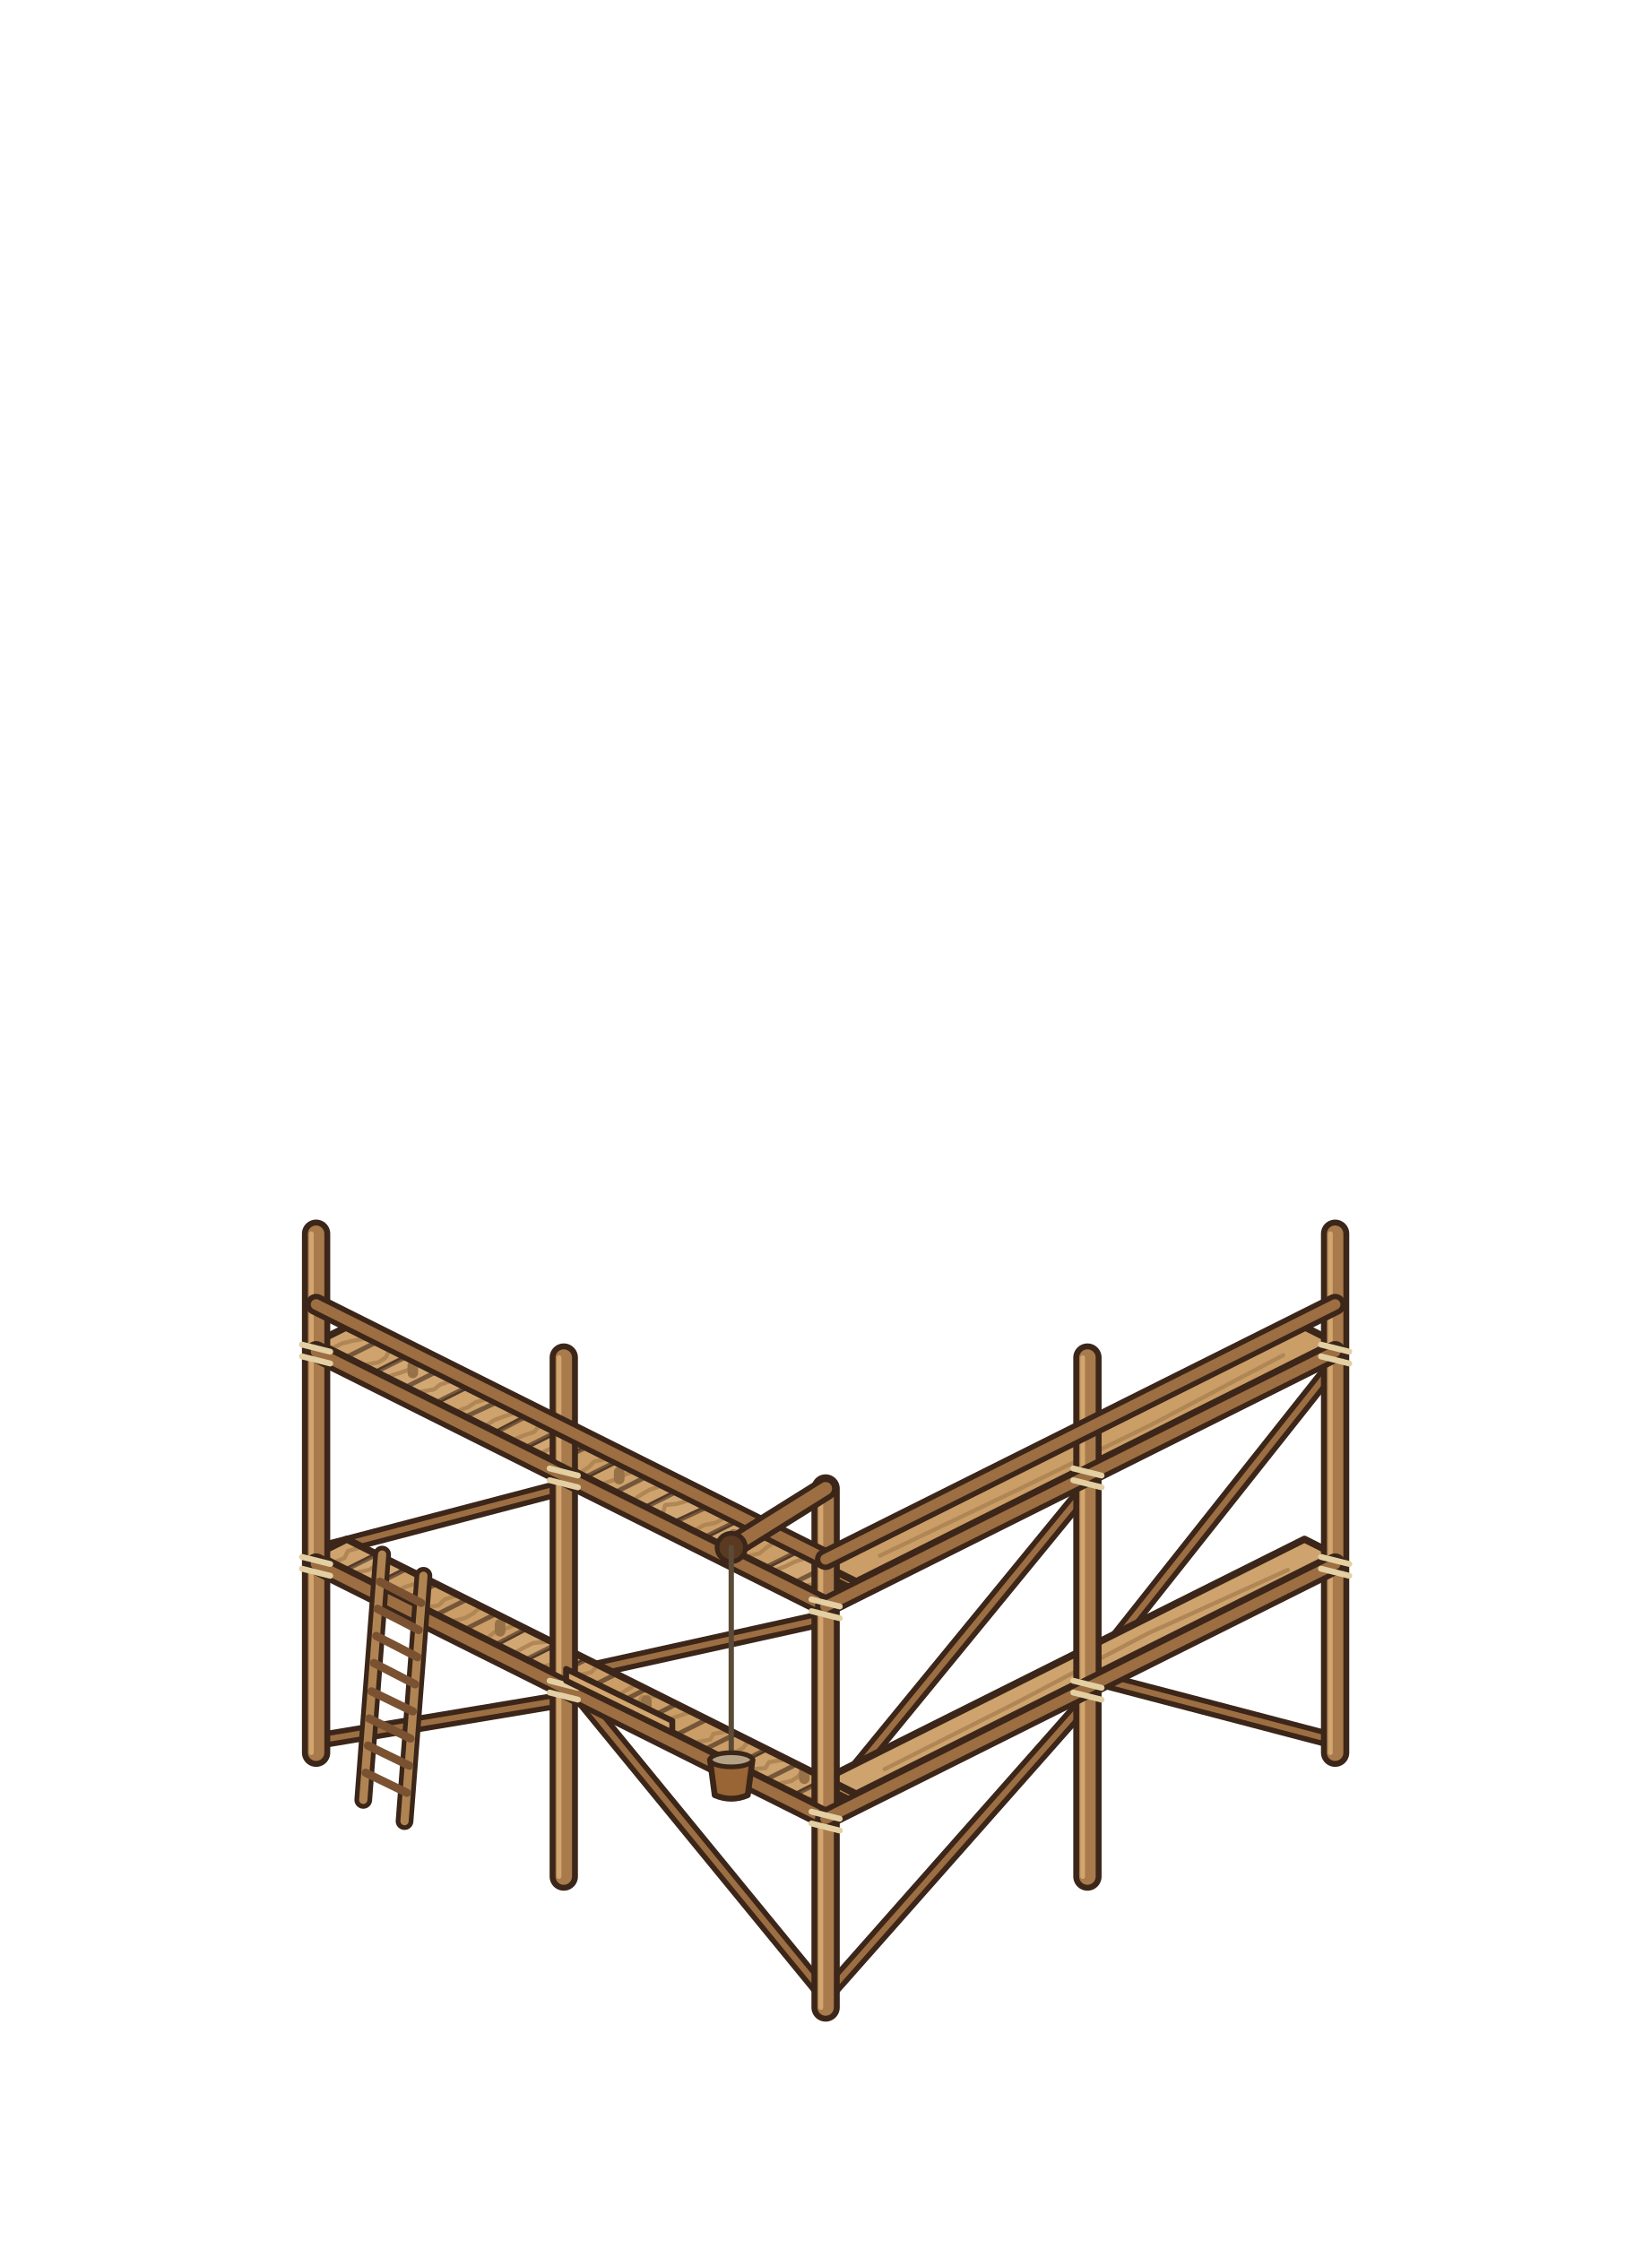
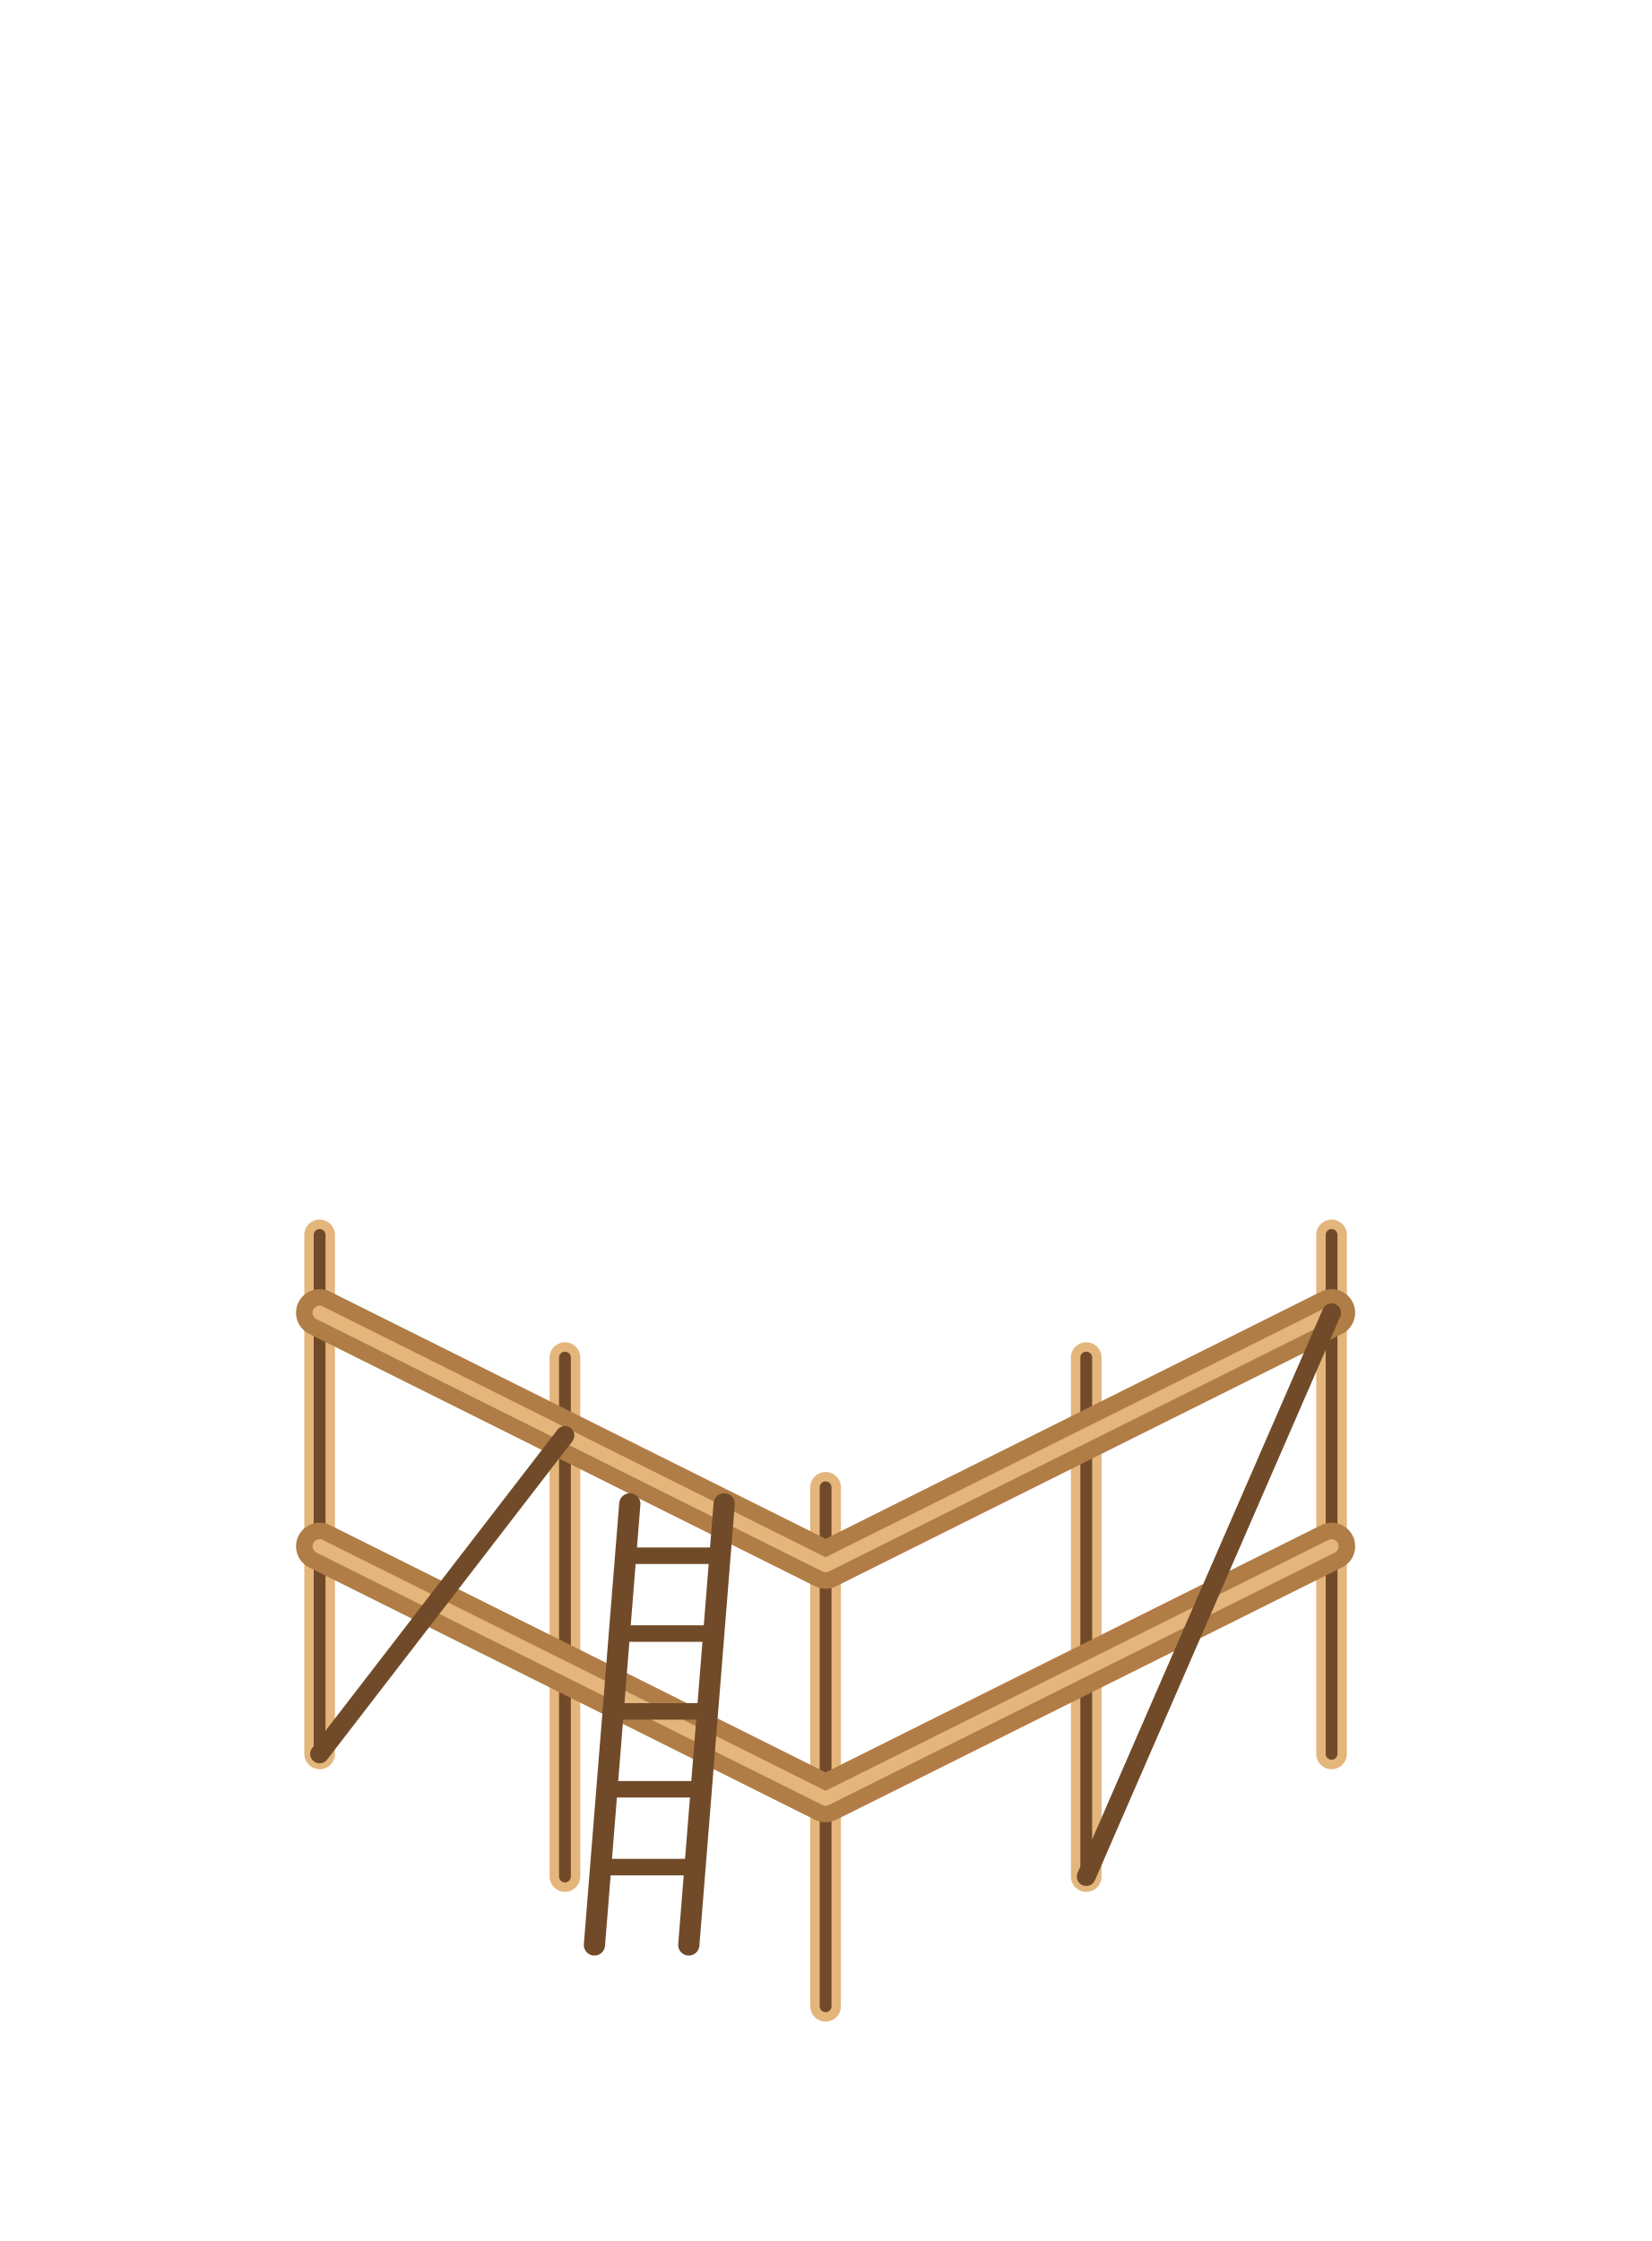
<svg xmlns="http://www.w3.org/2000/svg" viewBox="-70 -122 140 190" width="280" height="380">
-   <g stroke-linejoin="round" stroke-linecap="round">
-     <defs />
-     <path d="M-43.2 25.6l21-3.5" fill="none" stroke="#3B2619" stroke-width="1.4" />
-     <path d="M-43.2 25.6l21-3.5" fill="none" stroke="#9C6E42" stroke-width="0.5" />
-     <path d="M-43.2 9.6l21-5.5" fill="none" stroke="#3B2619" stroke-width="1.4" />
-     <path d="M-43.2 9.6l21-5.5" fill="none" stroke="#9C6E42" stroke-width="0.5" />
-     <path d="M-22.2 20.1l22.2 27.1" fill="none" stroke="#3B2619" stroke-width="1.4" />
-     <path d="M-22.2 20.1l22.2 27.1" fill="none" stroke="#9C6E42" stroke-width="0.5" />
-     <path d="M-22.2 20.1l22.2-4.9" fill="none" stroke="#3B2619" stroke-width="1.4" />
-     <path d="M-22.2 20.1l22.2-4.9" fill="none" stroke="#9C6E42" stroke-width="0.5" />
-     <path d="M0 47.2l22.2-25.1" fill="none" stroke="#3B2619" stroke-width="1.4" />
-     <path d="M0 47.2l22.2-25.1" fill="none" stroke="#9C6E42" stroke-width="0.5" />
-     <path d="M0 31.2l22.2-27.1" fill="none" stroke="#3B2619" stroke-width="1.4" />
-     <path d="M0 31.2l22.2-27.1" fill="none" stroke="#9C6E42" stroke-width="0.5" />
-     <path d="M22.2 20.1l21 5.5" fill="none" stroke="#3B2619" stroke-width="1.4" />
-     <path d="M22.2 20.1l21 5.5" fill="none" stroke="#9C6E42" stroke-width="0.5" />
-     <path d="M22.2 20.1l21-26.5" fill="none" stroke="#3B2619" stroke-width="1.4" />
-     <path d="M22.2 20.1l21-26.5" fill="none" stroke="#9C6E42" stroke-width="0.5" />
-     <path d="M0 32.2l2.6-1.3 0-.8-2.6 1.3z" fill="#8A653B" />
-     <path d="M0 32.2l2.6-1.3 0-.8-2.6 1.3z" fill="none" stroke="#3B2619" stroke-width="0.6" />
-     <path d="M-43.2 10.6l43.2 21.6 0-.8-43.2-21.6z" fill="#B5874F" />
-     <path d="M-43.2 10.6l43.2 21.6 0-.8-43.2-21.6z" fill="none" stroke="#3B2619" stroke-width="0.6" />
-     <g stroke="#3B2619" stroke-width="0.4" stroke-opacity="0.6">
-       <path d="M-43.2 9.8l2.5 1.3 2.6-1.3-2.5-1.3zm17.8 8.9l2.5 1.3 2.6-1.3-2.5-1.3zm17.8 8.9l2.5 1.3 2.6-1.3-2.5-1.3zm2.5 1.3l2.6 1.2 2.6-1.3-2.6-1.2z" fill="#CEA36D" />
-       <path d="M-40.7 11.1l2.6 1.2 2.6-1.3-2.6-1.2zm12.8 6.3l2.5 1.3 2.6-1.3-2.6-1.3z" fill="#D1A874" />
-       <path d="M-38.1 12.3l2.5 1.3 2.6-1.3-2.5-1.3zm2.5 1.3l2.6 1.3 2.6-1.3-2.6-1.3zm2.6 1.3l2.5 1.2 2.6-1.3-2.5-1.2zm2.5 1.2l2.6 1.3 2.5-1.3-2.5-1.3zm7.6 3.9l2.6 1.2 2.6-1.3-2.6-1.2zm2.6 1.2l2.5 1.3 2.6-1.3-2.5-1.3zm2.5 1.3l2.5 1.3 2.6-1.3-2.5-1.3zm2.5 1.3l2.6 1.3 2.6-1.3-2.6-1.3zm2.6 1.3l2.5 1.2 2.6-1.3-2.5-1.2zm2.5 1.2l2.6 1.3 2.6-1.3-2.6-1.3zm7.7 3.8l2.5 1.3 2.6-1.3-2.5-1.3z" fill="#CB9E67" />
-     </g>
-     <path d="M-41.5 10.4l.7-.3 .3-.6 1-.3m-.2 2.1l1-.2 .6-.4 .8-.3m1 2.7l.5-.5 .9-.3 .8-.3m.2 2.3l1.1-.2 .5-.5 .9-.3m-.1 2.1l.9-.2 .7-.4 .6-.5m.6 2.6l.6-.5 .9-.3 .8-.3m.1 2.3l.7-.4 .8-.4 1.1-.1m-.2 2.1l.9-.3 .6-.5 .9-.2m-.3 2l.9-.3 1-.2 .5-.5m1.3 2.8l.6-.4 .6-.4 .7-.4m-.3 2l.6-.4 .3-.6 1.2-.1m.4 2.4l.6-.4 .9-.3 .9-.3m.7 2.5l1.1-.2 .3-.5 1.1-.2m-.3 2.1l1-.3 .7-.4 .4-.5m.3 2.3l1.2-.1 .3-.5 1.2-.2m-.3 2l1-.2 .6-.4 .4-.5m.5 2.4l1.1-.2 .3-.6 1.1-.1" fill="none" stroke="#B08655" stroke-width="0.35" />
-     <path d="M-27.6 15.7V16.3M-15.2 22.2V22.8M-1.8 28.2V28.8" fill="none" stroke="#977148" stroke-width="0.9" />
-     <path d="M-43.2 9.8l43.2 21.6 2.6-1.3-43.2-21.6z" fill="none" stroke="#3B2619" stroke-width="0.6" />
-     <path d="M2.6 30.9l40.6-20.3 0-.8-40.6 20.3z" fill="#8A653B" />
-     <path d="M2.6 30.9l40.6-20.3 0-.8-40.6 20.3z" fill="none" stroke="#3B2619" stroke-width="0.6" />
-     <path d="M0 29.6l2.6 1.3 0-.8-2.6-1.3z" fill="#B5874F" />
-     <path d="M0 29.6l2.6 1.3 0-.8-2.6-1.3z" fill="none" stroke="#3B2619" stroke-width="0.6" />
-     <g stroke="#3B2619" stroke-width="0.4" stroke-opacity="0.6">
-       <path d="M0 28.8l2.6 1.3 40.6-20.3-2.6-1.3z" fill="#CEA36D" />
-     </g>
-     <path d="M5 28l11.3-5.7 11-5.8 11.9-5.4" fill="none" stroke="#B08655" stroke-width="0.35" />
-     <path d="M0 28.8l2.6 1.3 40.6-20.3-2.6-1.3z" fill="none" stroke="#3B2619" stroke-width="0.6" />
-     <path d="M0 14.2l2.6-1.3 0-.8-2.6 1.3z" fill="#8A653B" />
-     <path d="M0 14.2l2.6-1.3 0-.8-2.6 1.3z" fill="none" stroke="#3B2619" stroke-width="0.6" />
-     <path d="M-43.2-7.4l43.2 21.6 0-.8-43.2-21.6z" fill="#B5874F" />
-     <path d="M-43.2-7.4l43.2 21.6 0-.8-43.2-21.6z" fill="none" stroke="#3B2619" stroke-width="0.6" />
-     <g stroke="#3B2619" stroke-width="0.4" stroke-opacity="0.6">
-       <path d="M-43.2-8.2l2.5 1.3 2.6-1.3-2.5-1.3zm2.5 1.3l2.6 1.2 2.6-1.3-2.6-1.2zm7.7 3.8l2.5 1.2 2.6-1.2-2.5-1.3zm2.5 1.2l2.6 1.3 2.5-1.3-2.5-1.2zm10.2 5.1l2.5 1.3 2.6-1.3-2.5-1.3zm2.5 1.3l2.5 1.3 2.6-1.3-2.5-1.3z" fill="#CEA36D" />
-       <path d="M-38.1-5.7l2.5 1.3 2.6-1.3-2.5-1.3zm2.5 1.3l2.6 1.3 2.6-1.3-2.6-1.3zm10.2 5.1l2.5 1.3 2.6-1.3-2.5-1.3zm10.1 5.1l2.6 1.2 2.6-1.2-2.6-1.3zm5.1 2.5l2.6 1.3 2.6-1.3-2.6-1.3zm5.1 2.6l2.6 1.2 2.6-1.3-2.6-1.2zm2.6 1.2l2.5 1.3 2.6-1.3-2.5-1.3z" fill="#D1A874" />
-       <path d="M-27.9-.6l2.5 1.3 2.6-1.3-2.6-1.3zm5 2.6l2.6 1.2 2.6-1.3-2.6-1.2zm10.2 5l2.5 1.3 2.6-1.3-2.5-1.2zm5.1 2.6l2.5 1.3 2.6-1.3-2.5-1.3z" fill="#CB9E67" />
-     </g>
-     <path d="M-41.8-7.7l.8-.4 .8-.2 1.1-.2m.1 2.2l1.1-.2 .6-.4 .3-.6m-.1 2.2l1-.3 .8-.3 .7-.4m.3 2.3l1.1-.2 .5-.4 .9-.3m.7 2.5l.8-.3 .6-.4 1-.3m0 2.2l.6-.4 .8-.3 .9-.3m.1 2.2l.7-.3 .9-.3 .4-.5m.2 2.3l.8-.4 .5-.5 .7-.4m1.4 2.9l.6-.4 .5-.5 1-.2m-.3 2.1l.9-.3 .8-.4 .8-.3m.2 2.3l.6-.4 .7-.4 .9-.3m.2 2.3l.2-.7 1-.1 1-.3m.6 2.5l.7-.4 1-.2 .7-.4m.1 2.2l.5-.4 .7-.4 .8-.4m0 2.2l.9-.2 .6-.5 .6-.4m.2 2.3l.8-.3 .8-.4 .9-.3m.2 2.3l1-.2 .5-.5 1-.2" fill="none" stroke="#B08655" stroke-width="0.35" />
-     <path d="M-35 -6.2V-5.6M-17.5 2.8V3.4M-7.8 8.1V8.7" fill="none" stroke="#977148" stroke-width="0.9" />
-     <path d="M-43.2-8.2l43.2 21.6 2.6-1.3-43.2-21.6z" fill="none" stroke="#3B2619" stroke-width="0.6" />
-     <path d="M2.6 12.9l40.6-20.3 0-.8-40.6 20.3z" fill="#8A653B" />
-     <path d="M2.6 12.9l40.6-20.3 0-.8-40.6 20.3z" fill="none" stroke="#3B2619" stroke-width="0.6" />
-     <path d="M0 11.6l2.6 1.3 0-.8-2.6-1.3z" fill="#B5874F" />
-     <path d="M0 11.6l2.6 1.3 0-.8-2.6-1.3z" fill="none" stroke="#3B2619" stroke-width="0.6" />
-     <g stroke="#3B2619" stroke-width="0.4" stroke-opacity="0.6">
-       <path d="M0 10.8l2.6 1.3 40.6-20.3-2.6-1.3z" fill="#CB9E67" />
-     </g>
-     <path d="M4.6 9.9l11.7-5.6 11.5-5.6 11-5.8" fill="none" stroke="#B08655" stroke-width="0.35" />
-     <path d="M0 10.8l2.6 1.3 40.6-20.3-2.6-1.3z" fill="none" stroke="#3B2619" stroke-width="0.6" />
-     <path d="M-43.2 26.6l0-44" fill="none" stroke="#3B2619" stroke-width="2.4" />
-     <path d="M-43.2 26.6l0-44" fill="none" stroke="#A87A4C" stroke-width="1.4" />
-     <path d="M-43.6 26.6l0-44" fill="none" stroke="#D2A66E" stroke-width="0.4" />
-     <path d="M-22.2 37.1l0-44" fill="none" stroke="#3B2619" stroke-width="2.4" />
-     <path d="M-22.2 37.1l0-44" fill="none" stroke="#A87A4C" stroke-width="1.4" />
-     <path d="M-22.6 37.1l0-44" fill="none" stroke="#D2A66E" stroke-width="0.4" />
-     <path d="M0 48.2l0-44" fill="none" stroke="#3B2619" stroke-width="2.4" />
-     <path d="M0 48.2l0-44" fill="none" stroke="#A87A4C" stroke-width="1.4" />
-     <path d="M-.4 48.2l0-44" fill="none" stroke="#D2A66E" stroke-width="0.4" />
-     <path d="M22.2 37.1l0-44" fill="none" stroke="#3B2619" stroke-width="2.4" />
-     <path d="M22.2 37.1l0-44" fill="none" stroke="#A87A4C" stroke-width="1.4" />
-     <path d="M21.8 37.1l0-44" fill="none" stroke="#D2A66E" stroke-width="0.4" />
-     <path d="M43.2 26.6l0-44" fill="none" stroke="#3B2619" stroke-width="2.4" />
-     <path d="M43.2 26.6l0-44" fill="none" stroke="#A87A4C" stroke-width="1.4" />
-     <path d="M42.8 26.6l0-44" fill="none" stroke="#D2A66E" stroke-width="0.4" />
-     <path d="M-43.2 10.6l43.2 21.6" fill="none" stroke="#3B2619" stroke-width="1.8" />
-     <path d="M-43.2 10.6l43.2 21.6" fill="none" stroke="#9C6E42" stroke-width="0.9" />
-     <path d="M0 32.2l43.2-21.6" fill="none" stroke="#3B2619" stroke-width="1.8" />
-     <path d="M0 32.2l43.2-21.6" fill="none" stroke="#9C6E42" stroke-width="0.9" />
-     <path d="M-43.2-7.4l43.2 21.6" fill="none" stroke="#3B2619" stroke-width="1.8" />
-     <path d="M-43.2-7.4l43.2 21.6" fill="none" stroke="#9C6E42" stroke-width="0.9" />
-     <path d="M0 14.2l43.2-21.6" fill="none" stroke="#3B2619" stroke-width="1.8" />
-     <path d="M0 14.2l43.2-21.6" fill="none" stroke="#9C6E42" stroke-width="0.9" />
-     <path d="M-43.2-11.4l43.2 21.6" fill="none" stroke="#3B2619" stroke-width="1.8" />
-     <path d="M-43.2-11.4l43.2 21.6" fill="none" stroke="#9C6E42" stroke-width="0.9" />
-     <path d="M0 10.2l43.2-21.6" fill="none" stroke="#3B2619" stroke-width="1.8" />
-     <path d="M0 10.2l43.2-21.6" fill="none" stroke="#9C6E42" stroke-width="0.9" />
-     <path d="M-44.4 10l2.4 0.6M-44.4 11l2.4 0.6" stroke="#E3CFA2" stroke-width="0.5" />
-     <path d="M-44.4 -8l2.4 0.6M-44.4 -7l2.4 0.6" stroke="#E3CFA2" stroke-width="0.5" />
-     <path d="M-23.4 20.5l2.4 0.6M-23.4 21.5l2.4 0.6" stroke="#E3CFA2" stroke-width="0.5" />
-     <path d="M-23.4 2.5l2.4 0.6M-23.4 3.5l2.4 0.6" stroke="#E3CFA2" stroke-width="0.5" />
-     <path d="M-1.2 31.6l2.4 0.6M-1.2 32.6l2.4 0.6" stroke="#E3CFA2" stroke-width="0.5" />
-     <path d="M-1.2 13.6l2.4 0.6M-1.2 14.6l2.4 0.6" stroke="#E3CFA2" stroke-width="0.5" />
-     <path d="M21 20.5l2.4 0.6M21 21.5l2.4 0.6" stroke="#E3CFA2" stroke-width="0.5" />
-     <path d="M21 2.5l2.4 0.6M21 3.5l2.4 0.6" stroke="#E3CFA2" stroke-width="0.5" />
-     <path d="M42 10l2.4 0.6M42 11l2.4 0.6" stroke="#E3CFA2" stroke-width="0.5" />
-     <path d="M42 -8l2.4 0.6M42 -7l2.4 0.6" stroke="#E3CFA2" stroke-width="0.5" />
-     <path d="M-39.2 30.6l1.6-20.8" fill="none" stroke="#3B2619" stroke-width="1.5" />
-     <path d="M-39.2 30.6l1.6-20.8" fill="none" stroke="#B08452" stroke-width="0.7" />
-     <path d="M-35.7 32.4l1.6-20.8" fill="none" stroke="#3B2619" stroke-width="1.5" />
-     <path d="M-35.7 32.4l1.6-20.8" fill="none" stroke="#B08452" stroke-width="0.7" />
-     <path d="M-39 28.3l3.5 1.7" fill="none" stroke="#7A5232" stroke-width="0.7" />
-     <path d="M-38.8 26l3.5 1.7" fill="none" stroke="#7A5232" stroke-width="0.7" />
-     <path d="M-38.7 23.7l3.5 1.7" fill="none" stroke="#7A5232" stroke-width="0.7" />
-     <path d="M-38.5 21.4l3.5 1.7" fill="none" stroke="#7A5232" stroke-width="0.7" />
-     <path d="M-38.3 19l3.5 1.8" fill="none" stroke="#7A5232" stroke-width="0.7" />
-     <path d="M-38.1 16.7l3.5 1.8" fill="none" stroke="#7A5232" stroke-width="0.7" />
-     <path d="M-38 14.4l3.5 1.8" fill="none" stroke="#7A5232" stroke-width="0.7" />
-     <path d="M-37.8 12.1l3.5 1.8" fill="none" stroke="#7A5232" stroke-width="0.7" />
-     <path d="M0 4.2l-8 5" fill="none" stroke="#3B2619" stroke-width="2" />
-     <path d="M0 4.2l-8 5" fill="none" stroke="#9C6E42" stroke-width="1.1" />
-     <circle cx="-8" cy="9.2" r="1.2" fill="#5B3A22" stroke="#3B2619" stroke-width="0.4" />
-     <path d="M-8 9.2l0 18" fill="none" stroke="#5B4A36" stroke-width="0.45" />
-     <path d="M-9.8 27.2L-9.4 30.2Q-8 30.8 -6.6 30.2L-6.2 27.2Z" fill="#9A6534" stroke="#3B2619" stroke-width="0.5" />
-     <ellipse cx="-8" cy="27.2" rx="1.8" ry="0.6" fill="#B3A285" stroke="#3B2619" stroke-width="0.4" />
-     <path d="M-22 19.5l9 4.4 0 1-9-4.4z" fill="#D2A66E" stroke="#3B2619" stroke-width="0.5" />
-   </g>
+   <path d="M-42.9 26.7l0 -44" fill="none" stroke="#E4B67C" stroke-width="2.6" stroke-linecap="round" stroke-linejoin="round" />
+   <path d="M-42.9 26.7l0 -44" fill="none" stroke="#714B29" stroke-width="1" stroke-linecap="round" stroke-linejoin="round" />
+   <path d="M-22.1 37.1l0 -44" fill="none" stroke="#E4B67C" stroke-width="2.6" stroke-linecap="round" stroke-linejoin="round" />
+   <path d="M-22.1 37.1l0 -44" fill="none" stroke="#714B29" stroke-width="1" stroke-linecap="round" stroke-linejoin="round" />
+   <path d="M0 48.1l0 -44" fill="none" stroke="#E4B67C" stroke-width="2.6" stroke-linecap="round" stroke-linejoin="round" />
+   <path d="M0 48.1l0 -44" fill="none" stroke="#714B29" stroke-width="1" stroke-linecap="round" stroke-linejoin="round" />
+   <path d="M22.1 37.1l0 -44" fill="none" stroke="#E4B67C" stroke-width="2.6" stroke-linecap="round" stroke-linejoin="round" />
+   <path d="M22.1 37.1l0 -44" fill="none" stroke="#714B29" stroke-width="1" stroke-linecap="round" stroke-linejoin="round" />
+   <path d="M42.9 26.7l0 -44" fill="none" stroke="#E4B67C" stroke-width="2.6" stroke-linecap="round" stroke-linejoin="round" />
+   <path d="M42.9 26.7l0 -44" fill="none" stroke="#714B29" stroke-width="1" stroke-linecap="round" stroke-linejoin="round" />
+   <path d="M-42.9 9.1L0 30.5L42.9 9.1" fill="none" stroke="#B07D46" stroke-width="4" stroke-linecap="round" stroke-linejoin="round" />
+   <path d="M-42.9 9.1L0 30.5L42.9 9.1" fill="none" stroke="#E4B67C" stroke-width="1.2" stroke-linecap="round" stroke-linejoin="round" />
+   <path d="M-42.9 -10.7L0 10.7L42.9 -10.7" fill="none" stroke="#B07D46" stroke-width="4" stroke-linecap="round" stroke-linejoin="round" />
+   <path d="M-42.9 -10.7L0 10.7L42.9 -10.7" fill="none" stroke="#E4B67C" stroke-width="1.2" stroke-linecap="round" stroke-linejoin="round" />
+   <path d="M-42.9 26.7L-22.1 -0.3M22.1 37.1L42.9 -10.7" fill="none" stroke="#714B29" stroke-width="1.6" stroke-linecap="round" stroke-linejoin="round" />
+   <path d="M-19.6 42.9l3 -37.4M-11.6 42.9l3 -37.4" fill="none" stroke="#714B29" stroke-width="1.8" stroke-linecap="round" stroke-linejoin="round" />
+   <path d="M-19.1 36.3h8" fill="none" stroke="#714B29" stroke-width="1.4" stroke-linecap="round" stroke-linejoin="round" />
+   <path d="M-18.6 29.7h8" fill="none" stroke="#714B29" stroke-width="1.4" stroke-linecap="round" stroke-linejoin="round" />
+   <path d="M-18.1 23.1h8" fill="none" stroke="#714B29" stroke-width="1.4" stroke-linecap="round" stroke-linejoin="round" />
+   <path d="M-17.6 16.5h8" fill="none" stroke="#714B29" stroke-width="1.4" stroke-linecap="round" stroke-linejoin="round" />
+   <path d="M-17.1 9.9h8" fill="none" stroke="#714B29" stroke-width="1.4" stroke-linecap="round" stroke-linejoin="round" />
</svg>
